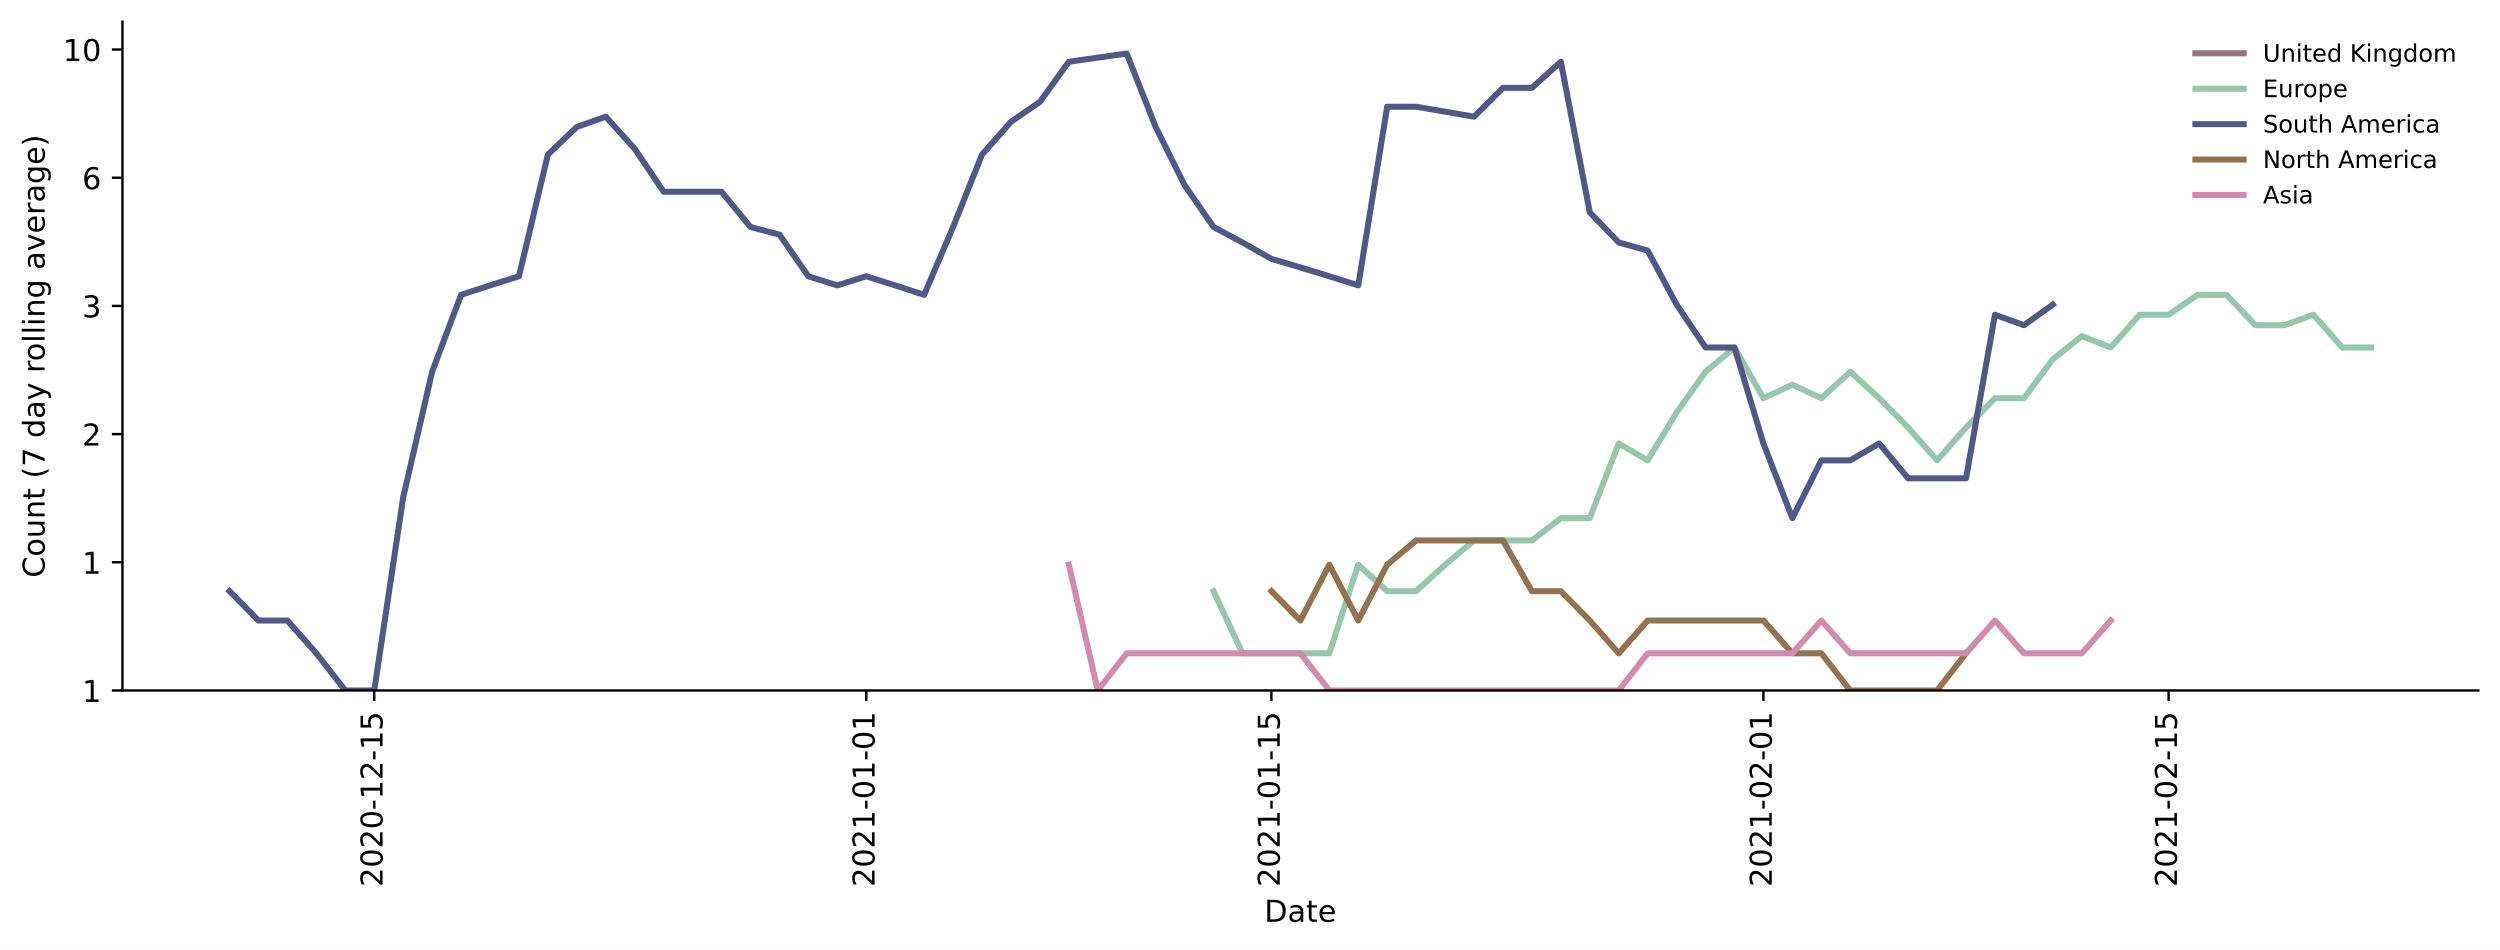
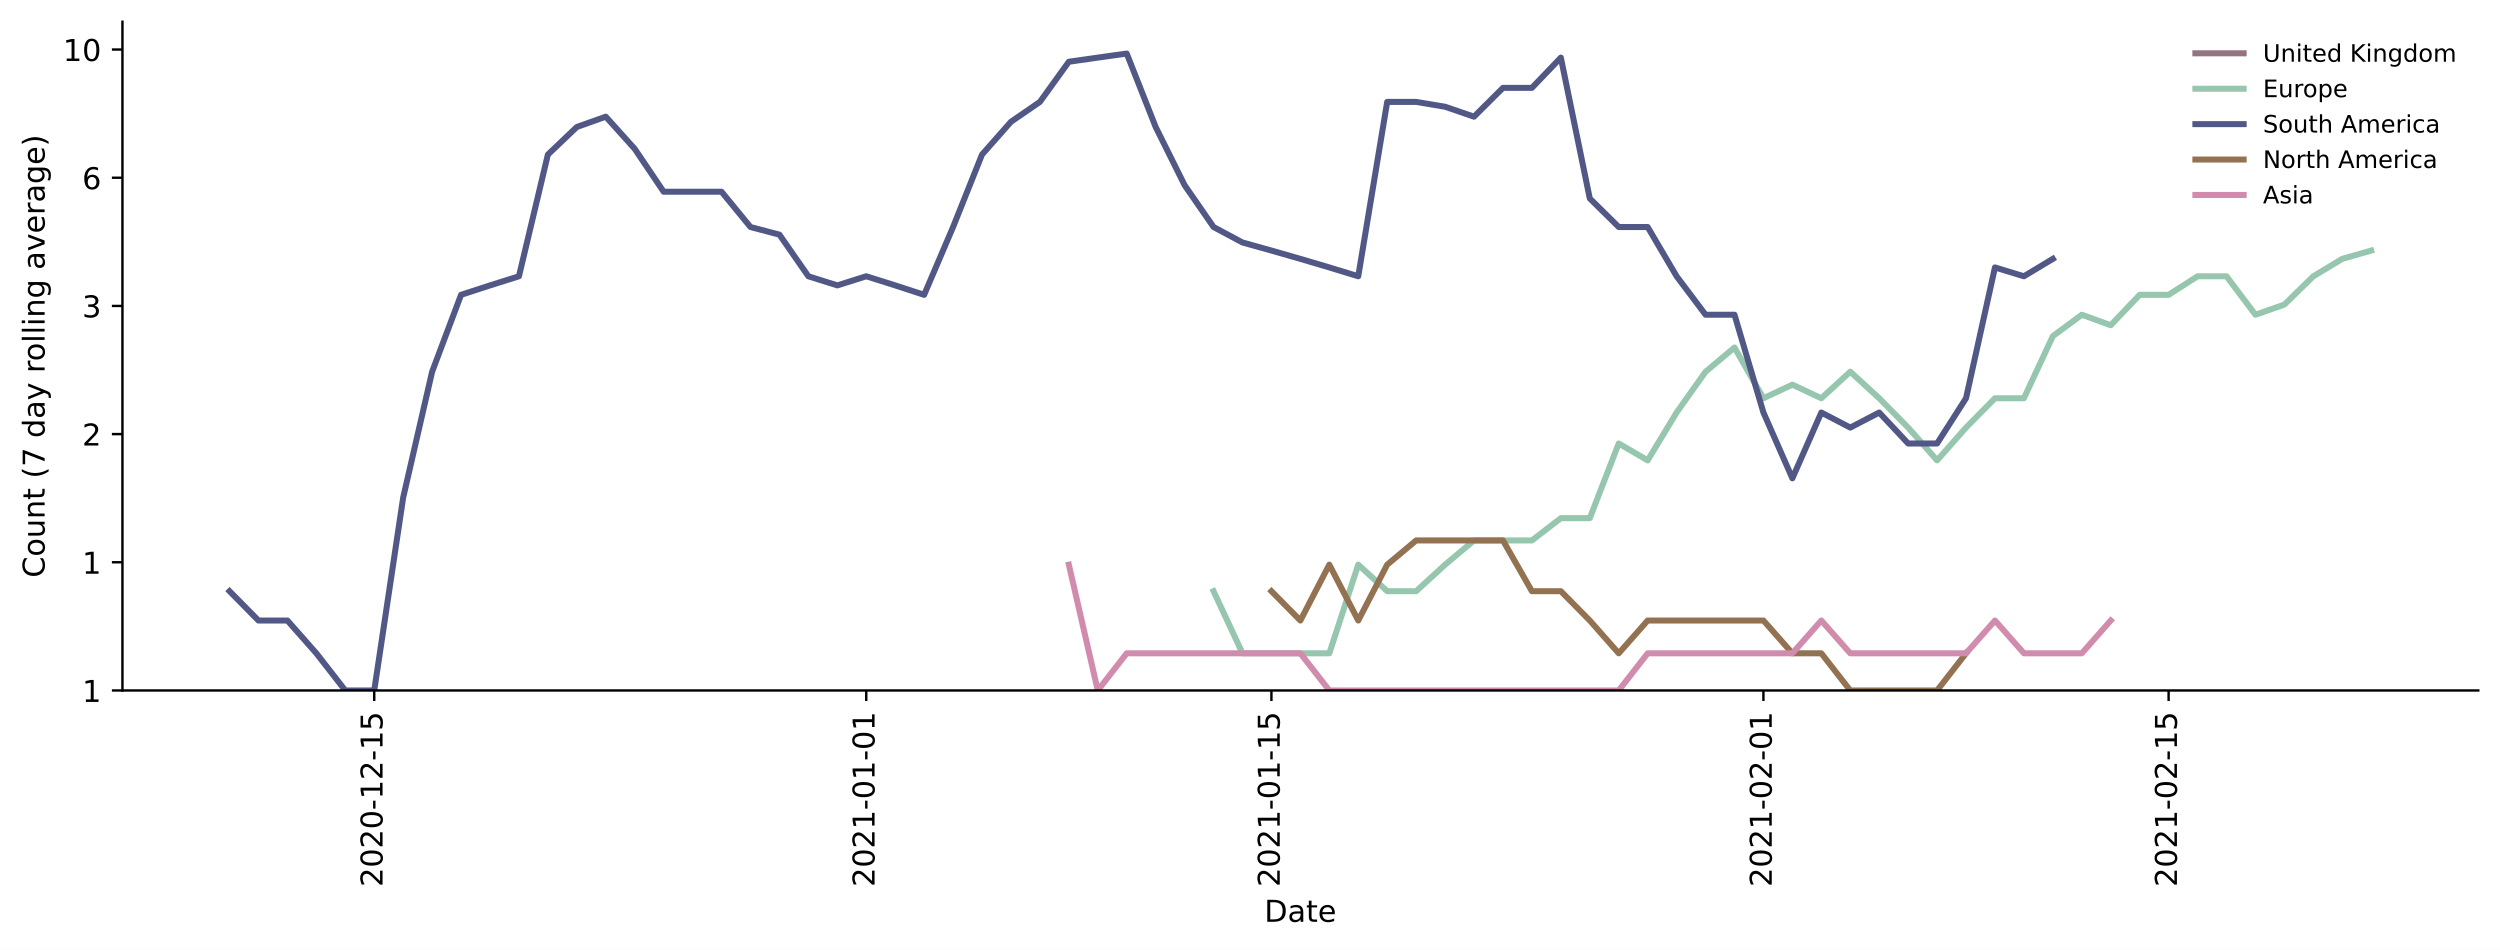
<svg xmlns="http://www.w3.org/2000/svg" xmlns:xlink="http://www.w3.org/1999/xlink" height="314.954pt" version="1.1" viewBox="0 0 829.003 314.954" width="829.003pt">
  <defs>
    <style type="text/css">*{stroke-linecap:butt;stroke-linejoin:round;}</style>
  </defs>
  <g id="figure_1">
    <g id="patch_1">
      <path d="M 0 314.954  L 829.003 314.954  L 829.003 0  L 0 0  z " style="fill:#ffffff;" />
    </g>
    <g id="axes_1">
      <g id="patch_2">
        <path d="M 40.603 228.96  L 821.803 228.96  L 821.803 7.2  L 40.603 7.2  z " style="fill:#ffffff;" />
      </g>
      <g id="matplotlib.axis_1">
        <g id="xtick_1">
          <g id="line2d_1">
            <defs>
-               <path d="M 0 0  L 0 3.5  " id="mb22f82788d" style="stroke:#000000;stroke-width:0.8;" />
-             </defs>
-             <g>
-               <use style="stroke:#000000;stroke-width:0.8;" x="124.097" xlink:href="#mb22f82788d" y="228.96" />
+               <path d="M 0 0  L 0 3.5  " id="m09d1578b9a" style="stroke:#000000;stroke-width:0.8;" />
+             </defs>
+             <g>
+               <use style="stroke:#000000;stroke-width:0.8;" x="124.097" xlink:href="#m09d1578b9a" y="228.96" />
            </g>
          </g>
          <g id="text_1">
            <g transform="translate(126.8568 294.0756)rotate(-90)scale(0.1 -0.1)">
              <defs>
                <path d="M 19.188 8.297  L 53.609 8.297  L 53.609 0  L 7.328 0  L 7.328 8.297  Q 12.938 14.109 22.625 23.891  Q 32.328 33.688 34.812 36.531  Q 39.547 41.844 41.422 45.531  Q 43.312 49.219 43.312 52.781  Q 43.312 58.594 39.234 62.25  Q 35.156 65.922 28.609 65.922  Q 23.969 65.922 18.812 64.312  Q 13.672 62.703 7.812 59.422  L 7.812 69.391  Q 13.766 71.781 18.938 73  Q 24.125 74.219 28.422 74.219  Q 39.75 74.219 46.484 68.547  Q 53.219 62.891 53.219 53.422  Q 53.219 48.922 51.531 44.891  Q 49.859 40.875 45.406 35.406  Q 44.188 33.984 37.641 27.219  Q 31.109 20.453 19.188 8.297  z " id="DejaVuSans-50" />
                <path d="M 31.781 66.406  Q 24.172 66.406 20.328 58.906  Q 16.5 51.422 16.5 36.375  Q 16.5 21.391 20.328 13.891  Q 24.172 6.391 31.781 6.391  Q 39.453 6.391 43.281 13.891  Q 47.125 21.391 47.125 36.375  Q 47.125 51.422 43.281 58.906  Q 39.453 66.406 31.781 66.406  z M 31.781 74.219  Q 44.047 74.219 50.516 64.516  Q 56.984 54.828 56.984 36.375  Q 56.984 17.969 50.516 8.266  Q 44.047 -1.422 31.781 -1.422  Q 19.531 -1.422 13.062 8.266  Q 6.594 17.969 6.594 36.375  Q 6.594 54.828 13.062 64.516  Q 19.531 74.219 31.781 74.219  z " id="DejaVuSans-48" />
                <path d="M 4.891 31.391  L 31.203 31.391  L 31.203 23.391  L 4.891 23.391  z " id="DejaVuSans-45" />
                <path d="M 12.406 8.297  L 28.516 8.297  L 28.516 63.922  L 10.984 60.406  L 10.984 69.391  L 28.422 72.906  L 38.281 72.906  L 38.281 8.297  L 54.391 8.297  L 54.391 0  L 12.406 0  z " id="DejaVuSans-49" />
                <path d="M 10.797 72.906  L 49.516 72.906  L 49.516 64.594  L 19.828 64.594  L 19.828 46.734  Q 21.969 47.469 24.109 47.828  Q 26.266 48.188 28.422 48.188  Q 40.625 48.188 47.75 41.5  Q 54.891 34.812 54.891 23.391  Q 54.891 11.625 47.562 5.094  Q 40.234 -1.422 26.906 -1.422  Q 22.312 -1.422 17.547 -0.641  Q 12.797 0.141 7.719 1.703  L 7.719 11.625  Q 12.109 9.234 16.797 8.062  Q 21.484 6.891 26.703 6.891  Q 35.156 6.891 40.078 11.328  Q 45.016 15.766 45.016 23.391  Q 45.016 31 40.078 35.438  Q 35.156 39.891 26.703 39.891  Q 22.75 39.891 18.812 39.016  Q 14.891 38.141 10.797 36.281  z " id="DejaVuSans-53" />
              </defs>
              <use xlink:href="#DejaVuSans-50" />
              <use x="63.623" xlink:href="#DejaVuSans-48" />
              <use x="127.246" xlink:href="#DejaVuSans-50" />
              <use x="190.869" xlink:href="#DejaVuSans-48" />
              <use x="254.492" xlink:href="#DejaVuSans-45" />
              <use x="290.576" xlink:href="#DejaVuSans-49" />
              <use x="354.199" xlink:href="#DejaVuSans-50" />
              <use x="417.822" xlink:href="#DejaVuSans-45" />
              <use x="453.906" xlink:href="#DejaVuSans-49" />
              <use x="517.529" xlink:href="#DejaVuSans-53" />
            </g>
          </g>
        </g>
        <g id="xtick_2">
          <g id="line2d_2">
            <g>
-               <use style="stroke:#000000;stroke-width:0.8;" x="287.247" xlink:href="#mb22f82788d" y="228.96" />
+               <use style="stroke:#000000;stroke-width:0.8;" x="287.247" xlink:href="#m09d1578b9a" y="228.96" />
            </g>
          </g>
          <g id="text_2">
            <g transform="translate(290.0067 294.0756)rotate(-90)scale(0.1 -0.1)">
              <use xlink:href="#DejaVuSans-50" />
              <use x="63.623" xlink:href="#DejaVuSans-48" />
              <use x="127.246" xlink:href="#DejaVuSans-50" />
              <use x="190.869" xlink:href="#DejaVuSans-49" />
              <use x="254.492" xlink:href="#DejaVuSans-45" />
              <use x="290.576" xlink:href="#DejaVuSans-48" />
              <use x="354.199" xlink:href="#DejaVuSans-49" />
              <use x="417.822" xlink:href="#DejaVuSans-45" />
              <use x="453.906" xlink:href="#DejaVuSans-48" />
              <use x="517.529" xlink:href="#DejaVuSans-49" />
            </g>
          </g>
        </g>
        <g id="xtick_3">
          <g id="line2d_3">
            <g>
-               <use style="stroke:#000000;stroke-width:0.8;" x="421.606" xlink:href="#mb22f82788d" y="228.96" />
+               <use style="stroke:#000000;stroke-width:0.8;" x="421.606" xlink:href="#m09d1578b9a" y="228.96" />
            </g>
          </g>
          <g id="text_3">
            <g transform="translate(424.3654 294.0756)rotate(-90)scale(0.1 -0.1)">
              <use xlink:href="#DejaVuSans-50" />
              <use x="63.623" xlink:href="#DejaVuSans-48" />
              <use x="127.246" xlink:href="#DejaVuSans-50" />
              <use x="190.869" xlink:href="#DejaVuSans-49" />
              <use x="254.492" xlink:href="#DejaVuSans-45" />
              <use x="290.576" xlink:href="#DejaVuSans-48" />
              <use x="354.199" xlink:href="#DejaVuSans-49" />
              <use x="417.822" xlink:href="#DejaVuSans-45" />
              <use x="453.906" xlink:href="#DejaVuSans-49" />
              <use x="517.529" xlink:href="#DejaVuSans-53" />
            </g>
          </g>
        </g>
        <g id="xtick_4">
          <g id="line2d_4">
            <g>
-               <use style="stroke:#000000;stroke-width:0.8;" x="584.756" xlink:href="#mb22f82788d" y="228.96" />
+               <use style="stroke:#000000;stroke-width:0.8;" x="584.756" xlink:href="#m09d1578b9a" y="228.96" />
            </g>
          </g>
          <g id="text_4">
            <g transform="translate(587.5153 294.0756)rotate(-90)scale(0.1 -0.1)">
              <use xlink:href="#DejaVuSans-50" />
              <use x="63.623" xlink:href="#DejaVuSans-48" />
              <use x="127.246" xlink:href="#DejaVuSans-50" />
              <use x="190.869" xlink:href="#DejaVuSans-49" />
              <use x="254.492" xlink:href="#DejaVuSans-45" />
              <use x="290.576" xlink:href="#DejaVuSans-48" />
              <use x="354.199" xlink:href="#DejaVuSans-50" />
              <use x="417.822" xlink:href="#DejaVuSans-45" />
              <use x="453.906" xlink:href="#DejaVuSans-48" />
              <use x="517.529" xlink:href="#DejaVuSans-49" />
            </g>
          </g>
        </g>
        <g id="xtick_5">
          <g id="line2d_5">
            <g>
-               <use style="stroke:#000000;stroke-width:0.8;" x="719.115" xlink:href="#mb22f82788d" y="228.96" />
+               <use style="stroke:#000000;stroke-width:0.8;" x="719.115" xlink:href="#m09d1578b9a" y="228.96" />
            </g>
          </g>
          <g id="text_5">
            <g transform="translate(721.874 294.0756)rotate(-90)scale(0.1 -0.1)">
              <use xlink:href="#DejaVuSans-50" />
              <use x="63.623" xlink:href="#DejaVuSans-48" />
              <use x="127.246" xlink:href="#DejaVuSans-50" />
              <use x="190.869" xlink:href="#DejaVuSans-49" />
              <use x="254.492" xlink:href="#DejaVuSans-45" />
              <use x="290.576" xlink:href="#DejaVuSans-48" />
              <use x="354.199" xlink:href="#DejaVuSans-50" />
              <use x="417.822" xlink:href="#DejaVuSans-45" />
              <use x="453.906" xlink:href="#DejaVuSans-49" />
              <use x="517.529" xlink:href="#DejaVuSans-53" />
            </g>
          </g>
        </g>
        <g id="text_6">
          <g transform="translate(419.2523 305.6741)scale(0.1 -0.1)">
            <defs>
              <path d="M 19.672 64.797  L 19.672 8.109  L 31.594 8.109  Q 46.688 8.109 53.688 14.938  Q 60.688 21.781 60.688 36.531  Q 60.688 51.172 53.688 57.984  Q 46.688 64.797 31.594 64.797  z M 9.812 72.906  L 30.078 72.906  Q 51.266 72.906 61.172 64.094  Q 71.094 55.281 71.094 36.531  Q 71.094 17.672 61.125 8.828  Q 51.172 0 30.078 0  L 9.812 0  z " id="DejaVuSans-68" />
              <path d="M 34.281 27.484  Q 23.391 27.484 19.188 25  Q 14.984 22.516 14.984 16.5  Q 14.984 11.719 18.141 8.906  Q 21.297 6.109 26.703 6.109  Q 34.188 6.109 38.703 11.406  Q 43.219 16.703 43.219 25.484  L 43.219 27.484  z M 52.203 31.203  L 52.203 0  L 43.219 0  L 43.219 8.297  Q 40.141 3.328 35.547 0.953  Q 30.953 -1.422 24.312 -1.422  Q 15.922 -1.422 10.953 3.297  Q 6 8.016 6 15.922  Q 6 25.141 12.172 29.828  Q 18.359 34.516 30.609 34.516  L 43.219 34.516  L 43.219 35.406  Q 43.219 41.609 39.141 45  Q 35.062 48.391 27.688 48.391  Q 23 48.391 18.547 47.266  Q 14.109 46.141 10.016 43.891  L 10.016 52.203  Q 14.938 54.109 19.578 55.047  Q 24.219 56 28.609 56  Q 40.484 56 46.344 49.844  Q 52.203 43.703 52.203 31.203  z " id="DejaVuSans-97" />
              <path d="M 18.312 70.219  L 18.312 54.688  L 36.812 54.688  L 36.812 47.703  L 18.312 47.703  L 18.312 18.016  Q 18.312 11.328 20.141 9.422  Q 21.969 7.516 27.594 7.516  L 36.812 7.516  L 36.812 0  L 27.594 0  Q 17.188 0 13.234 3.875  Q 9.281 7.766 9.281 18.016  L 9.281 47.703  L 2.688 47.703  L 2.688 54.688  L 9.281 54.688  L 9.281 70.219  z " id="DejaVuSans-116" />
              <path d="M 56.203 29.594  L 56.203 25.203  L 14.891 25.203  Q 15.484 15.922 20.484 11.062  Q 25.484 6.203 34.422 6.203  Q 39.594 6.203 44.453 7.469  Q 49.312 8.734 54.109 11.281  L 54.109 2.781  Q 49.266 0.734 44.188 -0.344  Q 39.109 -1.422 33.891 -1.422  Q 20.797 -1.422 13.156 6.188  Q 5.516 13.812 5.516 26.812  Q 5.516 40.234 12.766 48.109  Q 20.016 56 32.328 56  Q 43.359 56 49.781 48.891  Q 56.203 41.797 56.203 29.594  z M 47.219 32.234  Q 47.125 39.594 43.094 43.984  Q 39.062 48.391 32.422 48.391  Q 24.906 48.391 20.391 44.141  Q 15.875 39.891 15.188 32.172  z " id="DejaVuSans-101" />
            </defs>
            <use xlink:href="#DejaVuSans-68" />
            <use x="77.002" xlink:href="#DejaVuSans-97" />
            <use x="138.281" xlink:href="#DejaVuSans-116" />
            <use x="177.49" xlink:href="#DejaVuSans-101" />
          </g>
        </g>
      </g>
      <g id="matplotlib.axis_2">
        <g id="ytick_1">
          <g id="line2d_6">
            <defs>
-               <path d="M 0 0  L -3.5 0  " id="m36a2d43937" style="stroke:#000000;stroke-width:0.8;" />
-             </defs>
-             <g>
-               <use style="stroke:#000000;stroke-width:0.8;" x="40.603" xlink:href="#m36a2d43937" y="228.96" />
+               <path d="M 0 0  L -3.5 0  " id="m7809b313a1" style="stroke:#000000;stroke-width:0.8;" />
+             </defs>
+             <g>
+               <use style="stroke:#000000;stroke-width:0.8;" x="40.603" xlink:href="#m7809b313a1" y="228.96" />
            </g>
          </g>
          <g id="text_7">
            <g transform="translate(27.24063 232.7592)scale(0.1 -0.1)">
              <use xlink:href="#DejaVuSans-49" />
            </g>
          </g>
        </g>
        <g id="ytick_2">
          <g id="line2d_7">
            <g>
-               <use style="stroke:#000000;stroke-width:0.8;" x="40.603" xlink:href="#m36a2d43937" y="186.454" />
+               <use style="stroke:#000000;stroke-width:0.8;" x="40.603" xlink:href="#m7809b313a1" y="186.454" />
            </g>
          </g>
          <g id="text_8">
            <g transform="translate(27.24063 190.2536)scale(0.1 -0.1)">
              <use xlink:href="#DejaVuSans-49" />
            </g>
          </g>
        </g>
        <g id="ytick_3">
          <g id="line2d_8">
            <g>
-               <use style="stroke:#000000;stroke-width:0.8;" x="40.603" xlink:href="#m36a2d43937" y="143.949" />
+               <use style="stroke:#000000;stroke-width:0.8;" x="40.603" xlink:href="#m7809b313a1" y="143.949" />
            </g>
          </g>
          <g id="text_9">
            <g transform="translate(27.24063 147.748)scale(0.1 -0.1)">
              <use xlink:href="#DejaVuSans-50" />
            </g>
          </g>
        </g>
        <g id="ytick_4">
          <g id="line2d_9">
            <g>
-               <use style="stroke:#000000;stroke-width:0.8;" x="40.603" xlink:href="#m36a2d43937" y="101.443" />
+               <use style="stroke:#000000;stroke-width:0.8;" x="40.603" xlink:href="#m7809b313a1" y="101.443" />
            </g>
          </g>
          <g id="text_10">
            <g transform="translate(27.24063 105.2424)scale(0.1 -0.1)">
              <defs>
                <path d="M 40.578 39.312  Q 47.656 37.797 51.625 33  Q 55.609 28.219 55.609 21.188  Q 55.609 10.406 48.188 4.484  Q 40.766 -1.422 27.094 -1.422  Q 22.516 -1.422 17.656 -0.516  Q 12.797 0.391 7.625 2.203  L 7.625 11.719  Q 11.719 9.328 16.594 8.109  Q 21.484 6.891 26.812 6.891  Q 36.078 6.891 40.938 10.547  Q 45.797 14.203 45.797 21.188  Q 45.797 27.641 41.281 31.266  Q 36.766 34.906 28.719 34.906  L 20.219 34.906  L 20.219 43.016  L 29.109 43.016  Q 36.375 43.016 40.234 45.922  Q 44.094 48.828 44.094 54.297  Q 44.094 59.906 40.109 62.906  Q 36.141 65.922 28.719 65.922  Q 24.656 65.922 20.016 65.031  Q 15.375 64.156 9.812 62.312  L 9.812 71.094  Q 15.438 72.656 20.344 73.438  Q 25.25 74.219 29.594 74.219  Q 40.828 74.219 47.359 69.109  Q 53.906 64.016 53.906 55.328  Q 53.906 49.266 50.438 45.094  Q 46.969 40.922 40.578 39.312  z " id="DejaVuSans-51" />
              </defs>
              <use xlink:href="#DejaVuSans-51" />
            </g>
          </g>
        </g>
        <g id="ytick_5">
          <g id="line2d_10">
            <g>
-               <use style="stroke:#000000;stroke-width:0.8;" x="40.603" xlink:href="#m36a2d43937" y="58.938" />
+               <use style="stroke:#000000;stroke-width:0.8;" x="40.603" xlink:href="#m7809b313a1" y="58.938" />
            </g>
          </g>
          <g id="text_11">
            <g transform="translate(27.24063 62.73676)scale(0.1 -0.1)">
              <defs>
                <path d="M 33.016 40.375  Q 26.375 40.375 22.484 35.828  Q 18.609 31.297 18.609 23.391  Q 18.609 15.531 22.484 10.953  Q 26.375 6.391 33.016 6.391  Q 39.656 6.391 43.531 10.953  Q 47.406 15.531 47.406 23.391  Q 47.406 31.297 43.531 35.828  Q 39.656 40.375 33.016 40.375  z M 52.594 71.297  L 52.594 62.312  Q 48.875 64.062 45.094 64.984  Q 41.312 65.922 37.594 65.922  Q 27.828 65.922 22.672 59.328  Q 17.531 52.734 16.797 39.406  Q 19.672 43.656 24.016 45.922  Q 28.375 48.188 33.594 48.188  Q 44.578 48.188 50.953 41.516  Q 57.328 34.859 57.328 23.391  Q 57.328 12.156 50.688 5.359  Q 44.047 -1.422 33.016 -1.422  Q 20.359 -1.422 13.672 8.266  Q 6.984 17.969 6.984 36.375  Q 6.984 53.656 15.188 63.938  Q 23.391 74.219 37.203 74.219  Q 40.922 74.219 44.703 73.484  Q 48.484 72.75 52.594 71.297  z " id="DejaVuSans-54" />
              </defs>
              <use xlink:href="#DejaVuSans-54" />
            </g>
          </g>
        </g>
        <g id="ytick_6">
          <g id="line2d_11">
            <g>
-               <use style="stroke:#000000;stroke-width:0.8;" x="40.603" xlink:href="#m36a2d43937" y="16.432" />
+               <use style="stroke:#000000;stroke-width:0.8;" x="40.603" xlink:href="#m7809b313a1" y="16.432" />
            </g>
          </g>
          <g id="text_12">
            <g transform="translate(20.87813 20.23114)scale(0.1 -0.1)">
              <use xlink:href="#DejaVuSans-49" />
              <use x="63.623" xlink:href="#DejaVuSans-48" />
            </g>
          </g>
        </g>
        <g id="text_13">
          <g transform="translate(14.79844 191.548)rotate(-90)scale(0.1 -0.1)">
            <defs>
              <path d="M 64.406 67.281  L 64.406 56.891  Q 59.422 61.531 53.781 63.812  Q 48.141 66.109 41.797 66.109  Q 29.297 66.109 22.656 58.469  Q 16.016 50.828 16.016 36.375  Q 16.016 21.969 22.656 14.328  Q 29.297 6.688 41.797 6.688  Q 48.141 6.688 53.781 8.984  Q 59.422 11.281 64.406 15.922  L 64.406 5.609  Q 59.234 2.094 53.438 0.328  Q 47.656 -1.422 41.219 -1.422  Q 24.656 -1.422 15.125 8.703  Q 5.609 18.844 5.609 36.375  Q 5.609 53.953 15.125 64.078  Q 24.656 74.219 41.219 74.219  Q 47.75 74.219 53.531 72.484  Q 59.328 70.75 64.406 67.281  z " id="DejaVuSans-67" />
              <path d="M 30.609 48.391  Q 23.391 48.391 19.188 42.75  Q 14.984 37.109 14.984 27.297  Q 14.984 17.484 19.156 11.844  Q 23.344 6.203 30.609 6.203  Q 37.797 6.203 41.984 11.859  Q 46.188 17.531 46.188 27.297  Q 46.188 37.016 41.984 42.703  Q 37.797 48.391 30.609 48.391  z M 30.609 56  Q 42.328 56 49.016 48.375  Q 55.719 40.766 55.719 27.297  Q 55.719 13.875 49.016 6.219  Q 42.328 -1.422 30.609 -1.422  Q 18.844 -1.422 12.172 6.219  Q 5.516 13.875 5.516 27.297  Q 5.516 40.766 12.172 48.375  Q 18.844 56 30.609 56  z " id="DejaVuSans-111" />
              <path d="M 8.5 21.578  L 8.5 54.688  L 17.484 54.688  L 17.484 21.922  Q 17.484 14.156 20.5 10.266  Q 23.531 6.391 29.594 6.391  Q 36.859 6.391 41.078 11.031  Q 45.312 15.672 45.312 23.688  L 45.312 54.688  L 54.297 54.688  L 54.297 0  L 45.312 0  L 45.312 8.406  Q 42.047 3.422 37.719 1  Q 33.406 -1.422 27.688 -1.422  Q 18.266 -1.422 13.375 4.438  Q 8.5 10.297 8.5 21.578  z M 31.109 56  z " id="DejaVuSans-117" />
              <path d="M 54.891 33.016  L 54.891 0  L 45.906 0  L 45.906 32.719  Q 45.906 40.484 42.875 44.328  Q 39.844 48.188 33.797 48.188  Q 26.516 48.188 22.312 43.547  Q 18.109 38.922 18.109 30.906  L 18.109 0  L 9.078 0  L 9.078 54.688  L 18.109 54.688  L 18.109 46.188  Q 21.344 51.125 25.703 53.562  Q 30.078 56 35.797 56  Q 45.219 56 50.047 50.172  Q 54.891 44.344 54.891 33.016  z " id="DejaVuSans-110" />
              <path id="DejaVuSans-32" />
              <path d="M 31 75.875  Q 24.469 64.656 21.281 53.656  Q 18.109 42.672 18.109 31.391  Q 18.109 20.125 21.312 9.062  Q 24.516 -2 31 -13.188  L 23.188 -13.188  Q 15.875 -1.703 12.234 9.375  Q 8.594 20.453 8.594 31.391  Q 8.594 42.281 12.203 53.312  Q 15.828 64.359 23.188 75.875  z " id="DejaVuSans-40" />
              <path d="M 8.203 72.906  L 55.078 72.906  L 55.078 68.703  L 28.609 0  L 18.312 0  L 43.219 64.594  L 8.203 64.594  z " id="DejaVuSans-55" />
              <path d="M 45.406 46.391  L 45.406 75.984  L 54.391 75.984  L 54.391 0  L 45.406 0  L 45.406 8.203  Q 42.578 3.328 38.25 0.953  Q 33.938 -1.422 27.875 -1.422  Q 17.969 -1.422 11.734 6.484  Q 5.516 14.406 5.516 27.297  Q 5.516 40.188 11.734 48.094  Q 17.969 56 27.875 56  Q 33.938 56 38.25 53.625  Q 42.578 51.266 45.406 46.391  z M 14.797 27.297  Q 14.797 17.391 18.875 11.75  Q 22.953 6.109 30.078 6.109  Q 37.203 6.109 41.297 11.75  Q 45.406 17.391 45.406 27.297  Q 45.406 37.203 41.297 42.844  Q 37.203 48.484 30.078 48.484  Q 22.953 48.484 18.875 42.844  Q 14.797 37.203 14.797 27.297  z " id="DejaVuSans-100" />
              <path d="M 32.172 -5.078  Q 28.375 -14.844 24.75 -17.812  Q 21.141 -20.797 15.094 -20.797  L 7.906 -20.797  L 7.906 -13.281  L 13.188 -13.281  Q 16.891 -13.281 18.938 -11.516  Q 21 -9.766 23.484 -3.219  L 25.094 0.875  L 2.984 54.688  L 12.5 54.688  L 29.594 11.922  L 46.688 54.688  L 56.203 54.688  z " id="DejaVuSans-121" />
              <path d="M 41.109 46.297  Q 39.594 47.172 37.812 47.578  Q 36.031 48 33.891 48  Q 26.266 48 22.188 43.047  Q 18.109 38.094 18.109 28.812  L 18.109 0  L 9.078 0  L 9.078 54.688  L 18.109 54.688  L 18.109 46.188  Q 20.953 51.172 25.484 53.578  Q 30.031 56 36.531 56  Q 37.453 56 38.578 55.875  Q 39.703 55.766 41.062 55.516  z " id="DejaVuSans-114" />
              <path d="M 9.422 75.984  L 18.406 75.984  L 18.406 0  L 9.422 0  z " id="DejaVuSans-108" />
              <path d="M 9.422 54.688  L 18.406 54.688  L 18.406 0  L 9.422 0  z M 9.422 75.984  L 18.406 75.984  L 18.406 64.594  L 9.422 64.594  z " id="DejaVuSans-105" />
              <path d="M 45.406 27.984  Q 45.406 37.75 41.375 43.109  Q 37.359 48.484 30.078 48.484  Q 22.859 48.484 18.828 43.109  Q 14.797 37.75 14.797 27.984  Q 14.797 18.266 18.828 12.891  Q 22.859 7.516 30.078 7.516  Q 37.359 7.516 41.375 12.891  Q 45.406 18.266 45.406 27.984  z M 54.391 6.781  Q 54.391 -7.172 48.188 -13.984  Q 42 -20.797 29.203 -20.797  Q 24.469 -20.797 20.266 -20.094  Q 16.062 -19.391 12.109 -17.922  L 12.109 -9.188  Q 16.062 -11.328 19.922 -12.344  Q 23.781 -13.375 27.781 -13.375  Q 36.625 -13.375 41.016 -8.766  Q 45.406 -4.156 45.406 5.172  L 45.406 9.625  Q 42.625 4.781 38.281 2.391  Q 33.938 0 27.875 0  Q 17.828 0 11.672 7.656  Q 5.516 15.328 5.516 27.984  Q 5.516 40.672 11.672 48.328  Q 17.828 56 27.875 56  Q 33.938 56 38.281 53.609  Q 42.625 51.219 45.406 46.391  L 45.406 54.688  L 54.391 54.688  z " id="DejaVuSans-103" />
              <path d="M 2.984 54.688  L 12.5 54.688  L 29.594 8.797  L 46.688 54.688  L 56.203 54.688  L 35.688 0  L 23.484 0  z " id="DejaVuSans-118" />
              <path d="M 8.016 75.875  L 15.828 75.875  Q 23.141 64.359 26.781 53.312  Q 30.422 42.281 30.422 31.391  Q 30.422 20.453 26.781 9.375  Q 23.141 -1.703 15.828 -13.188  L 8.016 -13.188  Q 14.5 -2 17.703 9.062  Q 20.906 20.125 20.906 31.391  Q 20.906 42.672 17.703 53.656  Q 14.5 64.656 8.016 75.875  z " id="DejaVuSans-41" />
            </defs>
            <use xlink:href="#DejaVuSans-67" />
            <use x="69.824" xlink:href="#DejaVuSans-111" />
            <use x="131.006" xlink:href="#DejaVuSans-117" />
            <use x="194.385" xlink:href="#DejaVuSans-110" />
            <use x="257.764" xlink:href="#DejaVuSans-116" />
            <use x="296.973" xlink:href="#DejaVuSans-32" />
            <use x="328.76" xlink:href="#DejaVuSans-40" />
            <use x="367.773" xlink:href="#DejaVuSans-55" />
            <use x="431.396" xlink:href="#DejaVuSans-32" />
            <use x="463.184" xlink:href="#DejaVuSans-100" />
            <use x="526.66" xlink:href="#DejaVuSans-97" />
            <use x="587.939" xlink:href="#DejaVuSans-121" />
            <use x="647.119" xlink:href="#DejaVuSans-32" />
            <use x="678.906" xlink:href="#DejaVuSans-114" />
            <use x="717.77" xlink:href="#DejaVuSans-111" />
            <use x="778.951" xlink:href="#DejaVuSans-108" />
            <use x="806.734" xlink:href="#DejaVuSans-108" />
            <use x="834.518" xlink:href="#DejaVuSans-105" />
            <use x="862.301" xlink:href="#DejaVuSans-110" />
            <use x="925.68" xlink:href="#DejaVuSans-103" />
            <use x="989.156" xlink:href="#DejaVuSans-32" />
            <use x="1020.943" xlink:href="#DejaVuSans-97" />
            <use x="1082.223" xlink:href="#DejaVuSans-118" />
            <use x="1141.402" xlink:href="#DejaVuSans-101" />
            <use x="1202.926" xlink:href="#DejaVuSans-114" />
            <use x="1244.039" xlink:href="#DejaVuSans-97" />
            <use x="1305.318" xlink:href="#DejaVuSans-103" />
            <use x="1368.795" xlink:href="#DejaVuSans-101" />
            <use x="1430.318" xlink:href="#DejaVuSans-41" />
          </g>
        </g>
      </g>
      <g id="line2d_12">
-         <path clip-path="url(#pf85605a16a)" d="M 0 0  " style="fill:none;stroke:#947383;stroke-linecap:square;stroke-width:2;" />
+         <path clip-path="url(#p851c6532fc)" d="M 0 0  " style="fill:none;stroke:#947383;stroke-linecap:square;stroke-width:2;" />
      </g>
      <g id="line2d_13">
-         <path clip-path="url(#pf85605a16a)" d="M 402.412 196.039  L 412.009 216.635  L 421.606 216.635  L 431.203 216.635  L 440.8 216.635  L 450.397 187.242  L 459.994 196.039  L 469.591 196.039  L 479.188 187.242  L 488.785 179.211  L 498.382 179.211  L 507.98 179.211  L 517.577 171.823  L 527.174 171.823  L 536.771 147.062  L 546.368 152.658  L 555.965 136.796  L 565.562 123.265  L 575.159 115.233  L 584.756 132.062  L 594.353 127.558  L 603.95 132.062  L 613.547 123.265  L 623.144 132.062  L 632.741 141.786  L 642.338 152.658  L 651.935 141.786  L 661.532 132.062  L 671.129 132.062  L 680.726 119.162  L 690.324 111.466  L 699.921 115.233  L 709.518 104.362  L 719.115 104.362  L 728.712 97.766  L 738.309 97.766  L 747.906 107.845  L 757.503 107.845  L 767.1 104.362  L 776.697 115.233  L 786.294 115.233  " style="fill:none;stroke:#96c6ad;stroke-linecap:square;stroke-width:2;" />
+         <path clip-path="url(#p851c6532fc)" d="M 402.412 196.039  L 412.009 216.635  L 421.606 216.635  L 431.203 216.635  L 440.8 216.635  L 450.397 187.242  L 459.994 196.039  L 469.591 196.039  L 479.188 187.242  L 488.785 179.211  L 498.382 179.211  L 507.98 179.211  L 517.577 171.823  L 527.174 171.823  L 536.771 147.062  L 546.368 152.658  L 555.965 136.796  L 565.562 123.265  L 575.159 115.233  L 584.756 132.062  L 594.353 127.558  L 603.95 132.062  L 613.547 123.265  L 623.144 132.062  L 632.741 141.786  L 642.338 152.658  L 651.935 141.786  L 661.532 132.062  L 671.129 132.062  L 680.726 111.466  L 690.324 104.362  L 699.921 107.845  L 709.518 97.766  L 719.115 97.766  L 728.712 91.611  L 738.309 91.611  L 747.906 104.362  L 757.503 101.005  L 767.1 91.611  L 776.697 85.84  L 786.294 83.085  " style="fill:none;stroke:#96c6ad;stroke-linecap:square;stroke-width:2;" />
      </g>
      <g id="line2d_14">
-         <path clip-path="url(#pf85605a16a)" d="M 76.112 196.039  L 85.709 205.764  L 95.306 205.764  L 104.903 216.635  L 114.5 228.96  L 124.097 228.96  L 133.695 164.983  L 143.292 123.265  L 152.889 97.766  L 162.486 94.637  L 172.083 91.611  L 181.68 51.256  L 191.277 42.11  L 200.874 38.691  L 210.471 49.353  L 220.068 63.581  L 229.665 63.581  L 239.262 63.581  L 248.859 75.28  L 258.456 77.809  L 268.053 91.611  L 277.65 94.637  L 287.247 91.611  L 296.844 94.637  L 306.441 97.766  L 316.039 75.28  L 325.636 51.256  L 335.233 40.385  L 344.83 33.789  L 354.427 20.475  L 364.024 19.107  L 373.621 17.76  L 383.218 42.11  L 392.815 61.409  L 402.412 75.28  L 412.009 80.409  L 421.606 85.84  L 431.203 88.68  L 440.8 91.611  L 450.397 94.637  L 459.994 35.394  L 469.591 35.394  L 479.188 37.028  L 488.785 38.691  L 498.382 29.134  L 507.98 29.134  L 517.577 20.475  L 527.174 70.421  L 536.771 80.409  L 546.368 83.085  L 555.965 101.005  L 565.562 115.233  L 575.159 115.233  L 584.756 147.062  L 594.353 171.823  L 603.95 152.658  L 613.547 152.658  L 623.144 147.062  L 632.741 158.615  L 642.338 158.615  L 651.935 158.615  L 661.532 104.362  L 671.129 107.845  L 680.726 101.005  " style="fill:none;stroke:#525886;stroke-linecap:square;stroke-width:2;" />
+         <path clip-path="url(#p851c6532fc)" d="M 76.112 196.039  L 85.709 205.764  L 95.306 205.764  L 104.903 216.635  L 114.5 228.96  L 124.097 228.96  L 133.695 164.983  L 143.292 123.265  L 152.889 97.766  L 162.486 94.637  L 172.083 91.611  L 181.68 51.256  L 191.277 42.11  L 200.874 38.691  L 210.471 49.353  L 220.068 63.581  L 229.665 63.581  L 239.262 63.581  L 248.859 75.28  L 258.456 77.809  L 268.053 91.611  L 277.65 94.637  L 287.247 91.611  L 296.844 94.637  L 306.441 97.766  L 316.039 75.28  L 325.636 51.256  L 335.233 40.385  L 344.83 33.789  L 354.427 20.475  L 364.024 19.107  L 373.621 17.76  L 383.218 42.11  L 392.815 61.409  L 402.412 75.28  L 412.009 80.409  L 421.606 83.085  L 431.203 85.84  L 440.8 88.68  L 450.397 91.611  L 459.994 33.789  L 469.591 33.789  L 479.188 35.394  L 488.785 38.691  L 498.382 29.134  L 507.98 29.134  L 517.577 19.107  L 527.174 65.805  L 536.771 75.28  L 546.368 75.28  L 555.965 91.611  L 565.562 104.362  L 575.159 104.362  L 584.756 136.796  L 594.353 158.615  L 603.95 136.796  L 613.547 141.786  L 623.144 136.796  L 632.741 147.062  L 642.338 147.062  L 651.935 132.062  L 661.532 88.68  L 671.129 91.611  L 680.726 85.84  " style="fill:none;stroke:#525886;stroke-linecap:square;stroke-width:2;" />
      </g>
      <g id="line2d_15">
-         <path clip-path="url(#pf85605a16a)" d="M 421.606 196.039  L 431.203 205.764  L 440.8 187.242  L 450.397 205.764  L 459.994 187.242  L 469.591 179.211  L 479.188 179.211  L 488.785 179.211  L 498.382 179.211  L 507.98 196.039  L 517.577 196.039  L 527.174 205.764  L 536.771 216.635  L 546.368 205.764  L 555.965 205.764  L 565.562 205.764  L 575.159 205.764  L 584.756 205.764  L 594.353 216.635  L 603.95 216.635  L 613.547 228.96  L 623.144 228.96  L 632.741 228.96  L 642.338 228.96  L 651.935 216.635  " style="fill:none;stroke:#937252;stroke-linecap:square;stroke-width:2;" />
+         <path clip-path="url(#p851c6532fc)" d="M 421.606 196.039  L 431.203 205.764  L 440.8 187.242  L 450.397 205.764  L 459.994 187.242  L 469.591 179.211  L 479.188 179.211  L 488.785 179.211  L 498.382 179.211  L 507.98 196.039  L 517.577 196.039  L 527.174 205.764  L 536.771 216.635  L 546.368 205.764  L 555.965 205.764  L 565.562 205.764  L 575.159 205.764  L 584.756 205.764  L 594.353 216.635  L 603.95 216.635  L 613.547 228.96  L 623.144 228.96  L 632.741 228.96  L 642.338 228.96  L 651.935 216.635  " style="fill:none;stroke:#937252;stroke-linecap:square;stroke-width:2;" />
      </g>
      <g id="line2d_16">
-         <path clip-path="url(#pf85605a16a)" d="M 354.427 187.242  L 364.024 228.96  L 373.621 216.635  L 383.218 216.635  L 392.815 216.635  L 402.412 216.635  L 412.009 216.635  L 421.606 216.635  L 431.203 216.635  L 440.8 228.96  L 450.397 228.96  L 459.994 228.96  L 469.591 228.96  L 479.188 228.96  L 488.785 228.96  L 498.382 228.96  L 507.98 228.96  L 517.577 228.96  L 527.174 228.96  L 536.771 228.96  L 546.368 216.635  L 555.965 216.635  L 565.562 216.635  L 575.159 216.635  L 584.756 216.635  L 594.353 216.635  L 603.95 205.764  L 613.547 216.635  L 623.144 216.635  L 632.741 216.635  L 642.338 216.635  L 651.935 216.635  L 661.532 205.764  L 671.129 216.635  L 680.726 216.635  L 690.324 216.635  L 699.921 205.764  " style="fill:none;stroke:#d18cad;stroke-linecap:square;stroke-width:2;" />
+         <path clip-path="url(#p851c6532fc)" d="M 354.427 187.242  L 364.024 228.96  L 373.621 216.635  L 383.218 216.635  L 392.815 216.635  L 402.412 216.635  L 412.009 216.635  L 421.606 216.635  L 431.203 216.635  L 440.8 228.96  L 450.397 228.96  L 459.994 228.96  L 469.591 228.96  L 479.188 228.96  L 488.785 228.96  L 498.382 228.96  L 507.98 228.96  L 517.577 228.96  L 527.174 228.96  L 536.771 228.96  L 546.368 216.635  L 555.965 216.635  L 565.562 216.635  L 575.159 216.635  L 584.756 216.635  L 594.353 216.635  L 603.95 205.764  L 613.547 216.635  L 623.144 216.635  L 632.741 216.635  L 642.338 216.635  L 651.935 216.635  L 661.532 205.764  L 671.129 216.635  L 680.726 216.635  L 690.324 216.635  L 699.921 205.764  " style="fill:none;stroke:#d18cad;stroke-linecap:square;stroke-width:2;" />
      </g>
      <g id="patch_3">
        <path d="M 40.603 228.96  L 40.603 7.2  " style="fill:none;stroke:#000000;stroke-linecap:square;stroke-linejoin:miter;stroke-width:0.8;" />
      </g>
      <g id="patch_4">
        <path d="M 40.603 228.96  L 821.803 228.96  " style="fill:none;stroke:#000000;stroke-linecap:square;stroke-linejoin:miter;stroke-width:0.8;" />
      </g>
      <g id="legend_1">
        <g id="line2d_17">
          <path d="M 727.992 17.679  L 743.992 17.679  " style="fill:none;stroke:#947383;stroke-linecap:square;stroke-width:2;" />
        </g>
        <g id="line2d_18" />
        <g id="text_14">
          <g transform="translate(750.3919 20.47875)scale(0.08 -0.08)">
            <defs>
              <path d="M 8.688 72.906  L 18.609 72.906  L 18.609 28.609  Q 18.609 16.891 22.844 11.734  Q 27.094 6.594 36.625 6.594  Q 46.094 6.594 50.344 11.734  Q 54.594 16.891 54.594 28.609  L 54.594 72.906  L 64.5 72.906  L 64.5 27.391  Q 64.5 13.141 57.438 5.859  Q 50.391 -1.422 36.625 -1.422  Q 22.797 -1.422 15.734 5.859  Q 8.688 13.141 8.688 27.391  z " id="DejaVuSans-85" />
              <path d="M 9.812 72.906  L 19.672 72.906  L 19.672 42.094  L 52.391 72.906  L 65.094 72.906  L 28.906 38.922  L 67.672 0  L 54.688 0  L 19.672 35.109  L 19.672 0  L 9.812 0  z " id="DejaVuSans-75" />
              <path d="M 52 44.188  Q 55.375 50.25 60.062 53.125  Q 64.75 56 71.094 56  Q 79.641 56 84.281 50.016  Q 88.922 44.047 88.922 33.016  L 88.922 0  L 79.891 0  L 79.891 32.719  Q 79.891 40.578 77.094 44.375  Q 74.312 48.188 68.609 48.188  Q 61.625 48.188 57.562 43.547  Q 53.516 38.922 53.516 30.906  L 53.516 0  L 44.484 0  L 44.484 32.719  Q 44.484 40.625 41.703 44.406  Q 38.922 48.188 33.109 48.188  Q 26.219 48.188 22.156 43.531  Q 18.109 38.875 18.109 30.906  L 18.109 0  L 9.078 0  L 9.078 54.688  L 18.109 54.688  L 18.109 46.188  Q 21.188 51.219 25.484 53.609  Q 29.781 56 35.688 56  Q 41.656 56 45.828 52.969  Q 50 49.953 52 44.188  z " id="DejaVuSans-109" />
            </defs>
            <use xlink:href="#DejaVuSans-85" />
            <use x="73.193" xlink:href="#DejaVuSans-110" />
            <use x="136.572" xlink:href="#DejaVuSans-105" />
            <use x="164.355" xlink:href="#DejaVuSans-116" />
            <use x="203.564" xlink:href="#DejaVuSans-101" />
            <use x="265.088" xlink:href="#DejaVuSans-100" />
            <use x="328.564" xlink:href="#DejaVuSans-32" />
            <use x="360.352" xlink:href="#DejaVuSans-75" />
            <use x="425.928" xlink:href="#DejaVuSans-105" />
            <use x="453.711" xlink:href="#DejaVuSans-110" />
            <use x="517.09" xlink:href="#DejaVuSans-103" />
            <use x="580.566" xlink:href="#DejaVuSans-100" />
            <use x="644.043" xlink:href="#DejaVuSans-111" />
            <use x="705.225" xlink:href="#DejaVuSans-109" />
          </g>
        </g>
        <g id="line2d_19">
          <path d="M 727.992 29.421  L 743.992 29.421  " style="fill:none;stroke:#96c6ad;stroke-linecap:square;stroke-width:2;" />
        </g>
        <g id="line2d_20" />
        <g id="text_15">
          <g transform="translate(750.3919 32.22125)scale(0.08 -0.08)">
            <defs>
              <path d="M 9.812 72.906  L 55.906 72.906  L 55.906 64.594  L 19.672 64.594  L 19.672 43.016  L 54.391 43.016  L 54.391 34.719  L 19.672 34.719  L 19.672 8.297  L 56.781 8.297  L 56.781 0  L 9.812 0  z " id="DejaVuSans-69" />
              <path d="M 18.109 8.203  L 18.109 -20.797  L 9.078 -20.797  L 9.078 54.688  L 18.109 54.688  L 18.109 46.391  Q 20.953 51.266 25.266 53.625  Q 29.594 56 35.594 56  Q 45.562 56 51.781 48.094  Q 58.016 40.188 58.016 27.297  Q 58.016 14.406 51.781 6.484  Q 45.562 -1.422 35.594 -1.422  Q 29.594 -1.422 25.266 0.953  Q 20.953 3.328 18.109 8.203  z M 48.688 27.297  Q 48.688 37.203 44.609 42.844  Q 40.531 48.484 33.406 48.484  Q 26.266 48.484 22.188 42.844  Q 18.109 37.203 18.109 27.297  Q 18.109 17.391 22.188 11.75  Q 26.266 6.109 33.406 6.109  Q 40.531 6.109 44.609 11.75  Q 48.688 17.391 48.688 27.297  z " id="DejaVuSans-112" />
            </defs>
            <use xlink:href="#DejaVuSans-69" />
            <use x="63.184" xlink:href="#DejaVuSans-117" />
            <use x="126.562" xlink:href="#DejaVuSans-114" />
            <use x="165.426" xlink:href="#DejaVuSans-111" />
            <use x="226.607" xlink:href="#DejaVuSans-112" />
            <use x="290.084" xlink:href="#DejaVuSans-101" />
          </g>
        </g>
        <g id="line2d_21">
          <path d="M 727.992 41.164  L 743.992 41.164  " style="fill:none;stroke:#525886;stroke-linecap:square;stroke-width:2;" />
        </g>
        <g id="line2d_22" />
        <g id="text_16">
          <g transform="translate(750.3919 43.96375)scale(0.08 -0.08)">
            <defs>
              <path d="M 53.516 70.516  L 53.516 60.891  Q 47.906 63.578 42.922 64.891  Q 37.938 66.219 33.297 66.219  Q 25.25 66.219 20.875 63.094  Q 16.5 59.969 16.5 54.203  Q 16.5 49.359 19.406 46.891  Q 22.312 44.438 30.422 42.922  L 36.375 41.703  Q 47.406 39.594 52.656 34.297  Q 57.906 29 57.906 20.125  Q 57.906 9.516 50.797 4.047  Q 43.703 -1.422 29.984 -1.422  Q 24.812 -1.422 18.969 -0.25  Q 13.141 0.922 6.891 3.219  L 6.891 13.375  Q 12.891 10.016 18.656 8.297  Q 24.422 6.594 29.984 6.594  Q 38.422 6.594 43.016 9.906  Q 47.609 13.234 47.609 19.391  Q 47.609 24.75 44.312 27.781  Q 41.016 30.812 33.5 32.328  L 27.484 33.5  Q 16.453 35.688 11.516 40.375  Q 6.594 45.062 6.594 53.422  Q 6.594 63.094 13.406 68.656  Q 20.219 74.219 32.172 74.219  Q 37.312 74.219 42.625 73.281  Q 47.953 72.359 53.516 70.516  z " id="DejaVuSans-83" />
              <path d="M 54.891 33.016  L 54.891 0  L 45.906 0  L 45.906 32.719  Q 45.906 40.484 42.875 44.328  Q 39.844 48.188 33.797 48.188  Q 26.516 48.188 22.312 43.547  Q 18.109 38.922 18.109 30.906  L 18.109 0  L 9.078 0  L 9.078 75.984  L 18.109 75.984  L 18.109 46.188  Q 21.344 51.125 25.703 53.562  Q 30.078 56 35.797 56  Q 45.219 56 50.047 50.172  Q 54.891 44.344 54.891 33.016  z " id="DejaVuSans-104" />
              <path d="M 34.188 63.188  L 20.797 26.906  L 47.609 26.906  z M 28.609 72.906  L 39.797 72.906  L 67.578 0  L 57.328 0  L 50.688 18.703  L 17.828 18.703  L 11.188 0  L 0.781 0  z " id="DejaVuSans-65" />
              <path d="M 48.781 52.594  L 48.781 44.188  Q 44.969 46.297 41.141 47.344  Q 37.312 48.391 33.406 48.391  Q 24.656 48.391 19.812 42.844  Q 14.984 37.312 14.984 27.297  Q 14.984 17.281 19.812 11.734  Q 24.656 6.203 33.406 6.203  Q 37.312 6.203 41.141 7.25  Q 44.969 8.297 48.781 10.406  L 48.781 2.094  Q 45.016 0.344 40.984 -0.531  Q 36.969 -1.422 32.422 -1.422  Q 20.062 -1.422 12.781 6.344  Q 5.516 14.109 5.516 27.297  Q 5.516 40.672 12.859 48.328  Q 20.219 56 33.016 56  Q 37.156 56 41.109 55.141  Q 45.062 54.297 48.781 52.594  z " id="DejaVuSans-99" />
            </defs>
            <use xlink:href="#DejaVuSans-83" />
            <use x="63.477" xlink:href="#DejaVuSans-111" />
            <use x="124.658" xlink:href="#DejaVuSans-117" />
            <use x="188.037" xlink:href="#DejaVuSans-116" />
            <use x="227.246" xlink:href="#DejaVuSans-104" />
            <use x="290.625" xlink:href="#DejaVuSans-32" />
            <use x="322.412" xlink:href="#DejaVuSans-65" />
            <use x="390.82" xlink:href="#DejaVuSans-109" />
            <use x="488.232" xlink:href="#DejaVuSans-101" />
            <use x="549.756" xlink:href="#DejaVuSans-114" />
            <use x="590.869" xlink:href="#DejaVuSans-105" />
            <use x="618.652" xlink:href="#DejaVuSans-99" />
            <use x="673.633" xlink:href="#DejaVuSans-97" />
          </g>
        </g>
        <g id="line2d_23">
          <path d="M 727.992 52.906  L 743.992 52.906  " style="fill:none;stroke:#937252;stroke-linecap:square;stroke-width:2;" />
        </g>
        <g id="line2d_24" />
        <g id="text_17">
          <g transform="translate(750.3919 55.70625)scale(0.08 -0.08)">
            <defs>
              <path d="M 9.812 72.906  L 23.094 72.906  L 55.422 11.922  L 55.422 72.906  L 64.984 72.906  L 64.984 0  L 51.703 0  L 19.391 60.984  L 19.391 0  L 9.812 0  z " id="DejaVuSans-78" />
            </defs>
            <use xlink:href="#DejaVuSans-78" />
            <use x="74.805" xlink:href="#DejaVuSans-111" />
            <use x="135.986" xlink:href="#DejaVuSans-114" />
            <use x="177.1" xlink:href="#DejaVuSans-116" />
            <use x="216.309" xlink:href="#DejaVuSans-104" />
            <use x="279.688" xlink:href="#DejaVuSans-32" />
            <use x="311.475" xlink:href="#DejaVuSans-65" />
            <use x="379.883" xlink:href="#DejaVuSans-109" />
            <use x="477.295" xlink:href="#DejaVuSans-101" />
            <use x="538.818" xlink:href="#DejaVuSans-114" />
            <use x="579.932" xlink:href="#DejaVuSans-105" />
            <use x="607.715" xlink:href="#DejaVuSans-99" />
            <use x="662.695" xlink:href="#DejaVuSans-97" />
          </g>
        </g>
        <g id="line2d_25">
          <path d="M 727.992 64.649  L 743.992 64.649  " style="fill:none;stroke:#d18cad;stroke-linecap:square;stroke-width:2;" />
        </g>
        <g id="line2d_26" />
        <g id="text_18">
          <g transform="translate(750.3919 67.44875)scale(0.08 -0.08)">
            <defs>
              <path d="M 44.281 53.078  L 44.281 44.578  Q 40.484 46.531 36.375 47.5  Q 32.281 48.484 27.875 48.484  Q 21.188 48.484 17.844 46.438  Q 14.5 44.391 14.5 40.281  Q 14.5 37.156 16.891 35.375  Q 19.281 33.594 26.516 31.984  L 29.594 31.297  Q 39.156 29.25 43.188 25.516  Q 47.219 21.781 47.219 15.094  Q 47.219 7.469 41.188 3.016  Q 35.156 -1.422 24.609 -1.422  Q 20.219 -1.422 15.453 -0.562  Q 10.688 0.297 5.422 2  L 5.422 11.281  Q 10.406 8.688 15.234 7.391  Q 20.062 6.109 24.812 6.109  Q 31.156 6.109 34.562 8.281  Q 37.984 10.453 37.984 14.406  Q 37.984 18.062 35.516 20.016  Q 33.062 21.969 24.703 23.781  L 21.578 24.516  Q 13.234 26.266 9.516 29.906  Q 5.812 33.547 5.812 39.891  Q 5.812 47.609 11.281 51.797  Q 16.75 56 26.812 56  Q 31.781 56 36.172 55.266  Q 40.578 54.547 44.281 53.078  z " id="DejaVuSans-115" />
            </defs>
            <use xlink:href="#DejaVuSans-65" />
            <use x="68.408" xlink:href="#DejaVuSans-115" />
            <use x="120.508" xlink:href="#DejaVuSans-105" />
            <use x="148.291" xlink:href="#DejaVuSans-97" />
          </g>
        </g>
      </g>
    </g>
  </g>
  <defs>
-     <clipPath id="pf85605a16a">
+     <clipPath id="p851c6532fc">
      <rect height="221.76" width="781.2" x="40.603" y="7.2" />
    </clipPath>
  </defs>
</svg>
